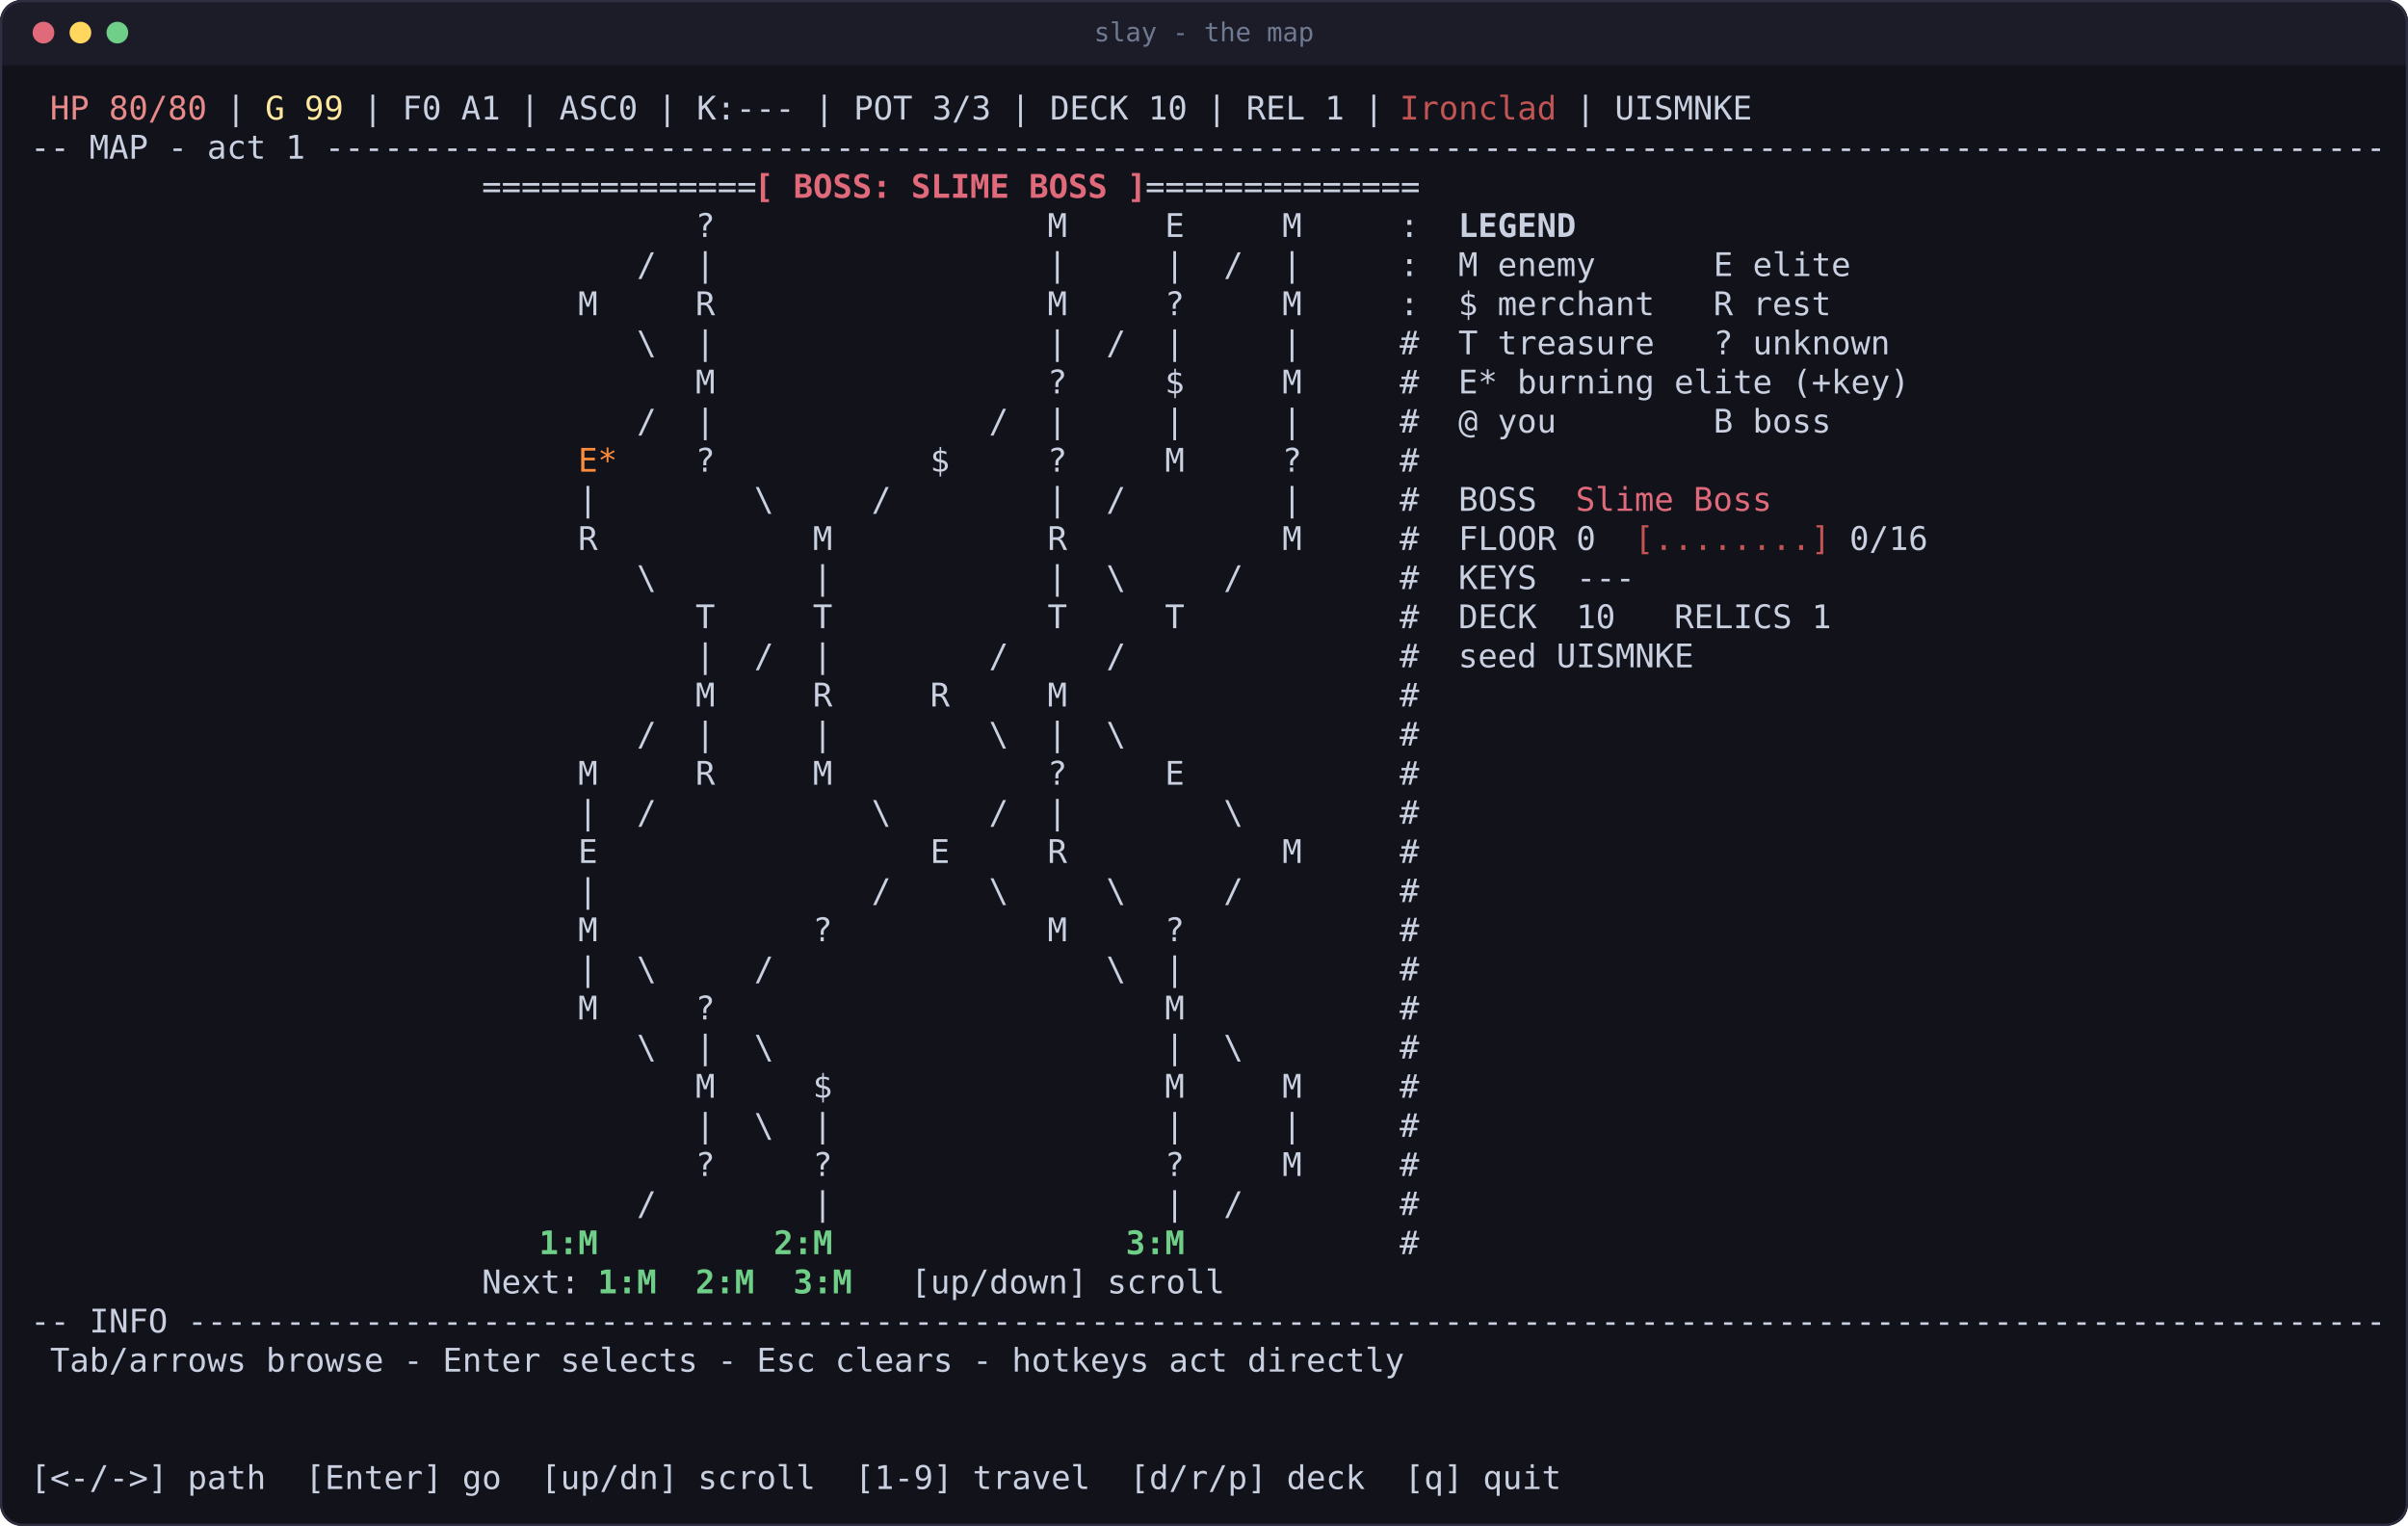
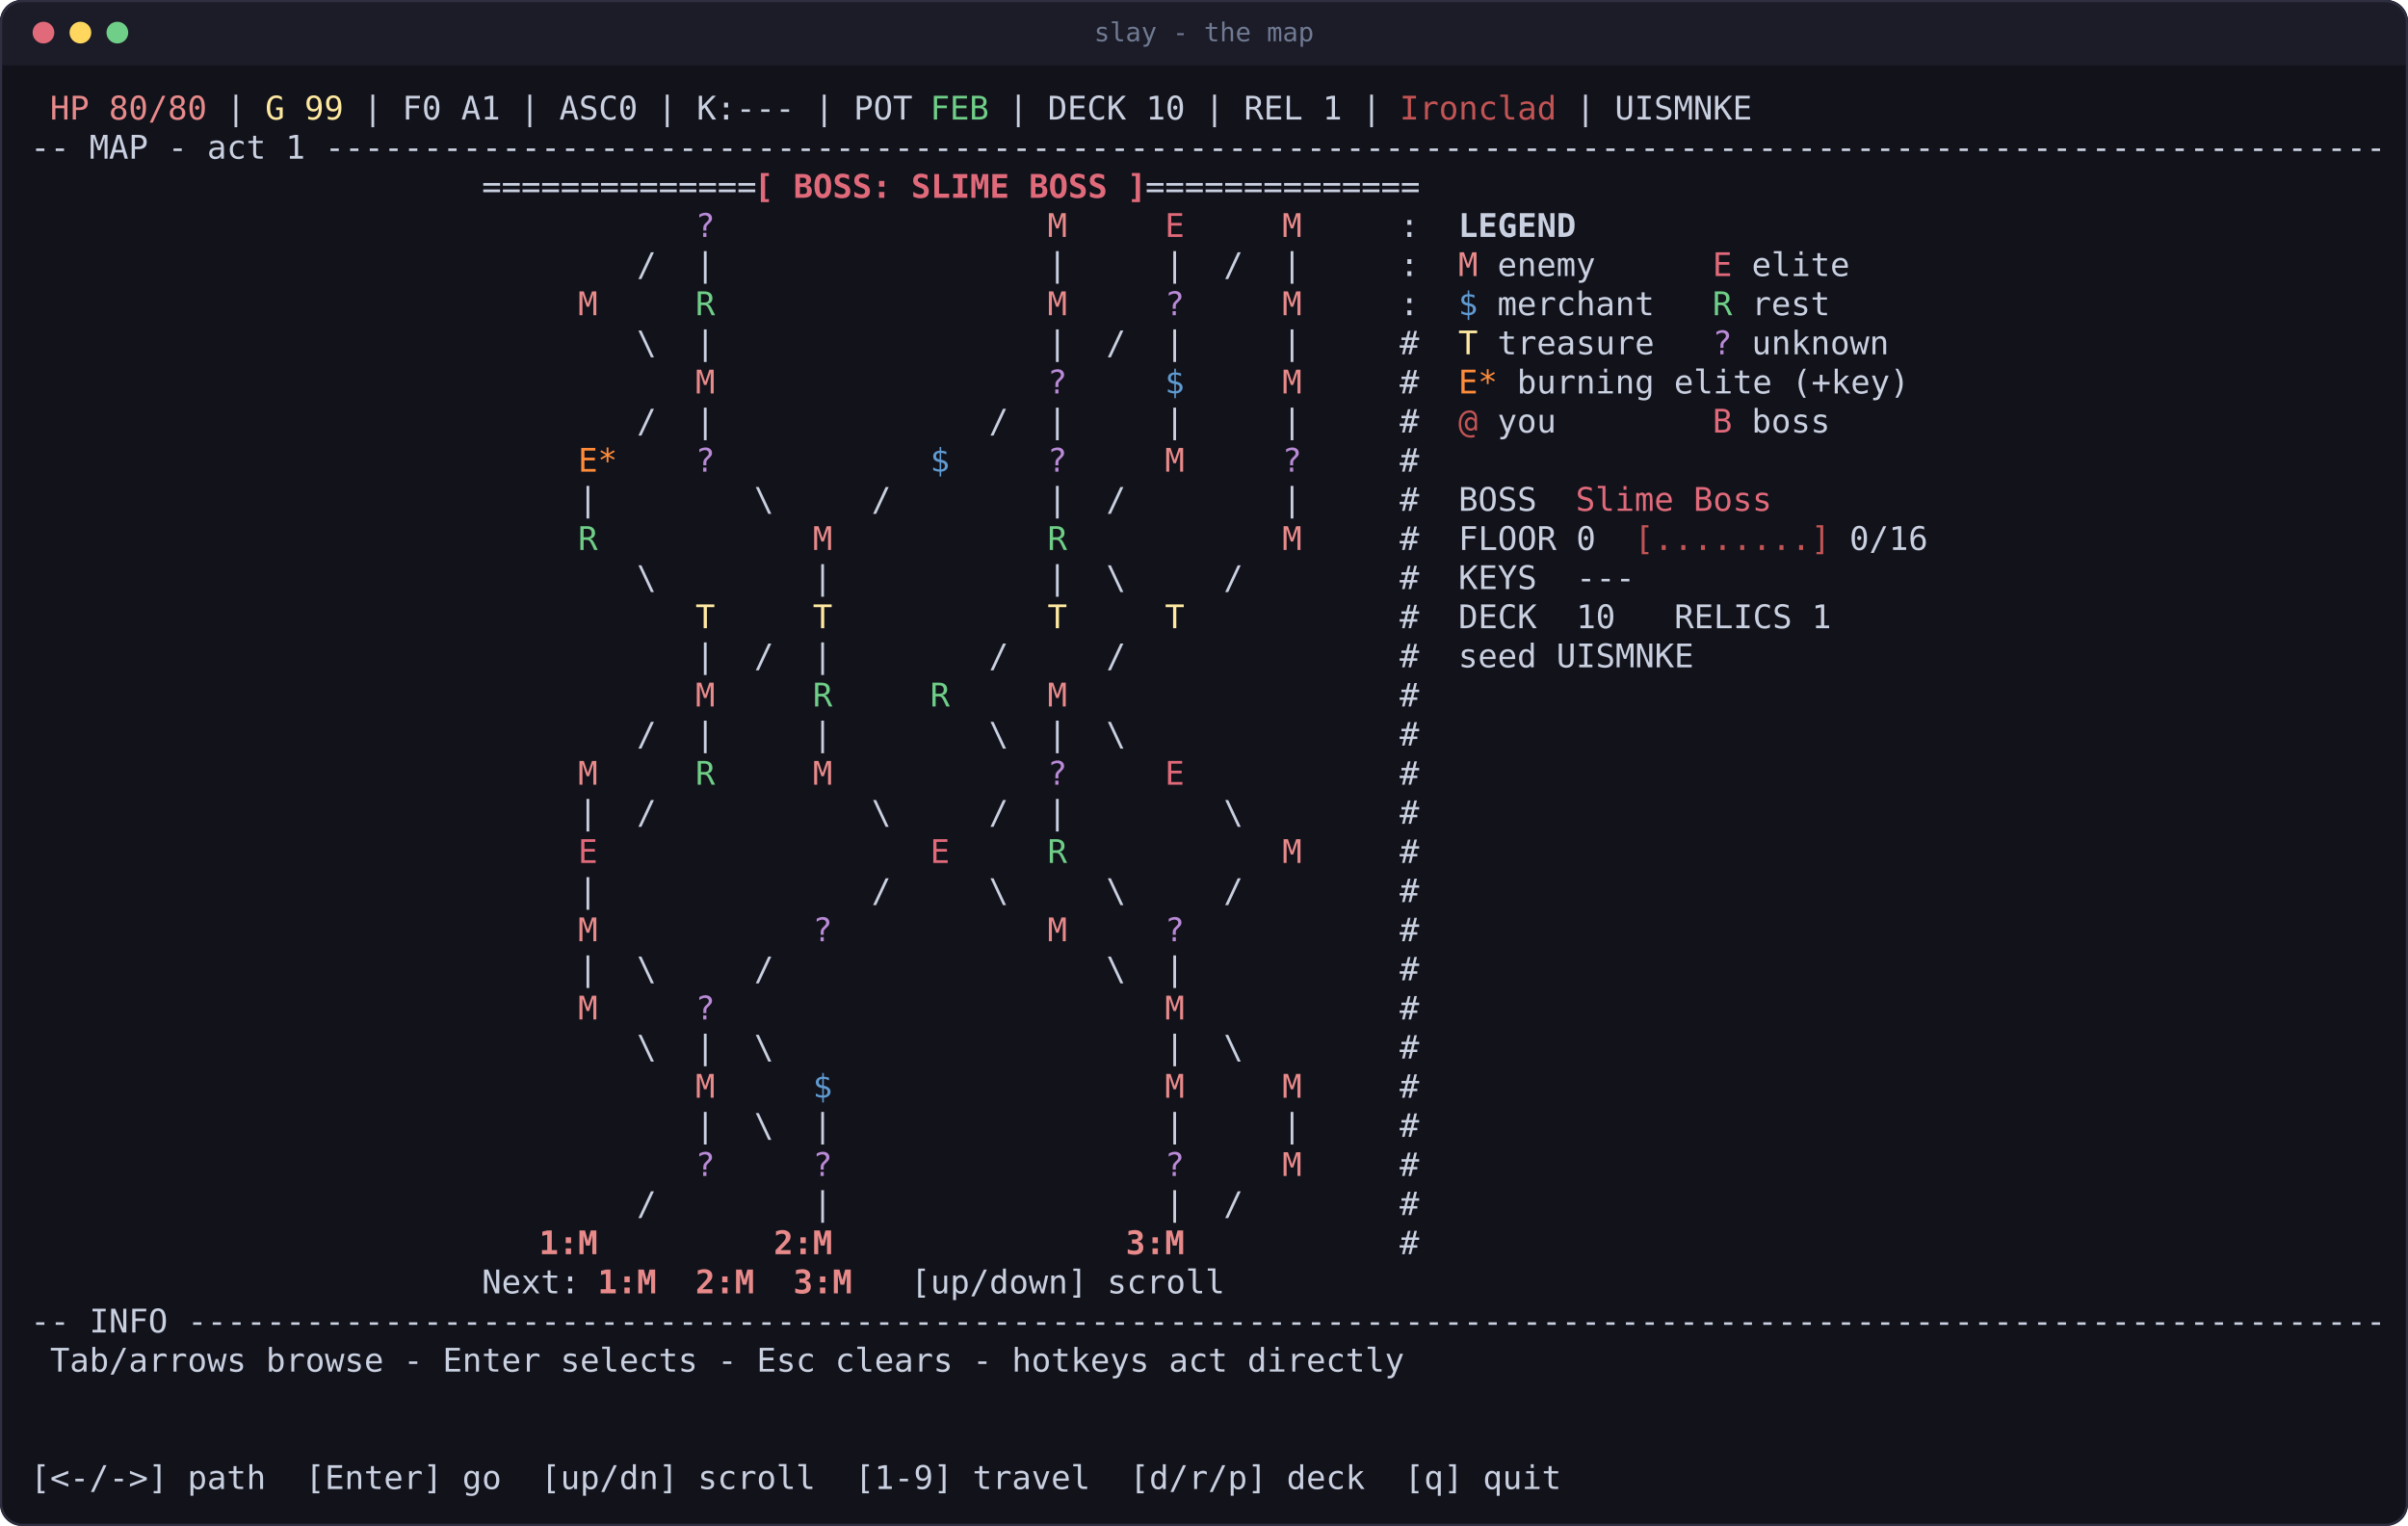
<svg xmlns="http://www.w3.org/2000/svg" width="1108" height="702" viewBox="0 0 1108 702" font-family="ui-monospace,SFMono-Regular,Menlo,Consolas,'DejaVu Sans Mono',monospace" font-size="15">
  <rect width="1108" height="702" rx="10" fill="#12121b" />
  <path d="M0 10a10 10 0 0 1 10-10h1088a10 10 0 0 1 10 10v20H0z" fill="#1c1c28" />
  <circle cx="20" cy="15" r="5" fill="#e06a7a" />
  <circle cx="37" cy="15" r="5" fill="#ffd75e" />
  <circle cx="54" cy="15" r="5" fill="#6fce87" />
  <text x="554" y="19" fill="#6f7a92" font-size="12" text-anchor="middle">slay - the map</text>
  <rect x="0.5" y="0.5" width="1107" height="701" rx="10" fill="none" stroke="#2f2f42" />
  <text y="55" xml:space="preserve">
    <tspan x="23" textLength="72" lengthAdjust="spacingAndGlyphs" fill="#e88a8a">HP 80/80</tspan>
    <tspan x="95" textLength="27" lengthAdjust="spacingAndGlyphs" fill="#c9d0e0"> | </tspan>
    <tspan x="122" textLength="36" lengthAdjust="spacingAndGlyphs" fill="#ffe9a0">G 99</tspan>
-     <tspan x="158" textLength="486" lengthAdjust="spacingAndGlyphs" fill="#c9d0e0"> | F0 A1 | ASC0 | K:--- | POT 3/3 | DECK 10 | REL 1 | </tspan>
+     <tspan x="158" textLength="270" lengthAdjust="spacingAndGlyphs" fill="#c9d0e0"> | F0 A1 | ASC0 | K:--- | POT </tspan>
+     <tspan x="428" textLength="9" lengthAdjust="spacingAndGlyphs" fill="#6fce87">F</tspan>
+     <tspan x="437" textLength="9" lengthAdjust="spacingAndGlyphs" fill="#6fce87">E</tspan>
+     <tspan x="446" textLength="9" lengthAdjust="spacingAndGlyphs" fill="#6fce87">B</tspan>
+     <tspan x="455" textLength="189" lengthAdjust="spacingAndGlyphs" fill="#c9d0e0"> | DECK 10 | REL 1 | </tspan>
    <tspan x="644" textLength="72" lengthAdjust="spacingAndGlyphs" fill="#c25454">Ironclad</tspan>
    <tspan x="716" textLength="27" lengthAdjust="spacingAndGlyphs" fill="#c9d0e0"> | </tspan>
    <tspan x="743" textLength="63" lengthAdjust="spacingAndGlyphs" fill="#c9d0e0" opacity="0.55">UISMNKE</tspan>
  </text>
  <text y="73" xml:space="preserve">
    <tspan x="14" textLength="1080" lengthAdjust="spacingAndGlyphs" fill="#c9d0e0" opacity="0.55">-- MAP - act 1 ---------------------------------------------------------------------------------------------------------</tspan>
  </text>
  <text y="91" xml:space="preserve">
    <tspan x="14" textLength="333" lengthAdjust="spacingAndGlyphs" fill="#c9d0e0">                       ==============</tspan>
    <tspan x="347" textLength="180" lengthAdjust="spacingAndGlyphs" fill="#e06a7a" font-weight="bold">[ BOSS: SLIME BOSS ]</tspan>
    <tspan x="527" textLength="567" lengthAdjust="spacingAndGlyphs" fill="#c9d0e0">==============                                                 </tspan>
  </text>
  <text y="109" xml:space="preserve">
-     <tspan x="320" textLength="9" lengthAdjust="spacingAndGlyphs" fill="#c9d0e0" opacity="0.55">?</tspan>
-     <tspan x="482" textLength="9" lengthAdjust="spacingAndGlyphs" fill="#c9d0e0" opacity="0.55">M</tspan>
-     <tspan x="536" textLength="9" lengthAdjust="spacingAndGlyphs" fill="#c9d0e0" opacity="0.55">E</tspan>
-     <tspan x="590" textLength="9" lengthAdjust="spacingAndGlyphs" fill="#c9d0e0" opacity="0.55">M</tspan>
+     <tspan x="320" textLength="9" lengthAdjust="spacingAndGlyphs" fill="#b98ad6" opacity="0.55">?</tspan>
+     <tspan x="482" textLength="9" lengthAdjust="spacingAndGlyphs" fill="#e88a8a" opacity="0.55">M</tspan>
+     <tspan x="536" textLength="9" lengthAdjust="spacingAndGlyphs" fill="#e06a7a" opacity="0.55">E</tspan>
+     <tspan x="590" textLength="9" lengthAdjust="spacingAndGlyphs" fill="#e88a8a" opacity="0.55">M</tspan>
    <tspan x="644" textLength="9" lengthAdjust="spacingAndGlyphs" fill="#c9d0e0" opacity="0.55">:</tspan>
    <tspan x="671" textLength="54" lengthAdjust="spacingAndGlyphs" fill="#c9d0e0" font-weight="bold">LEGEND</tspan>
  </text>
  <text y="127" xml:space="preserve">
    <tspan x="293" textLength="9" lengthAdjust="spacingAndGlyphs" fill="#c9d0e0" opacity="0.55">/</tspan>
    <tspan x="320" textLength="9" lengthAdjust="spacingAndGlyphs" fill="#c9d0e0" opacity="0.55">|</tspan>
    <tspan x="482" textLength="9" lengthAdjust="spacingAndGlyphs" fill="#c9d0e0" opacity="0.55">|</tspan>
    <tspan x="536" textLength="9" lengthAdjust="spacingAndGlyphs" fill="#c9d0e0" opacity="0.55">|</tspan>
    <tspan x="563" textLength="9" lengthAdjust="spacingAndGlyphs" fill="#c9d0e0" opacity="0.55">/</tspan>
    <tspan x="590" textLength="9" lengthAdjust="spacingAndGlyphs" fill="#c9d0e0" opacity="0.55">|</tspan>
    <tspan x="644" textLength="9" lengthAdjust="spacingAndGlyphs" fill="#c9d0e0" opacity="0.55">:</tspan>
-     <tspan x="671" textLength="180" lengthAdjust="spacingAndGlyphs" fill="#c9d0e0" opacity="0.55">M enemy      E elite</tspan>
+     <tspan x="671" textLength="9" lengthAdjust="spacingAndGlyphs" fill="#e88a8a">M</tspan>
+     <tspan x="689" textLength="45" lengthAdjust="spacingAndGlyphs" fill="#c9d0e0" opacity="0.55">enemy</tspan>
+     <tspan x="788" textLength="9" lengthAdjust="spacingAndGlyphs" fill="#e06a7a">E</tspan>
+     <tspan x="806" textLength="45" lengthAdjust="spacingAndGlyphs" fill="#c9d0e0" opacity="0.55">elite</tspan>
  </text>
  <text y="145" xml:space="preserve">
-     <tspan x="266" textLength="9" lengthAdjust="spacingAndGlyphs" fill="#c9d0e0" opacity="0.55">M</tspan>
-     <tspan x="320" textLength="9" lengthAdjust="spacingAndGlyphs" fill="#c9d0e0" opacity="0.55">R</tspan>
-     <tspan x="482" textLength="9" lengthAdjust="spacingAndGlyphs" fill="#c9d0e0" opacity="0.55">M</tspan>
-     <tspan x="536" textLength="9" lengthAdjust="spacingAndGlyphs" fill="#c9d0e0" opacity="0.55">?</tspan>
-     <tspan x="590" textLength="9" lengthAdjust="spacingAndGlyphs" fill="#c9d0e0" opacity="0.55">M</tspan>
+     <tspan x="266" textLength="9" lengthAdjust="spacingAndGlyphs" fill="#e88a8a" opacity="0.55">M</tspan>
+     <tspan x="320" textLength="9" lengthAdjust="spacingAndGlyphs" fill="#6fce87" opacity="0.55">R</tspan>
+     <tspan x="482" textLength="9" lengthAdjust="spacingAndGlyphs" fill="#e88a8a" opacity="0.55">M</tspan>
+     <tspan x="536" textLength="9" lengthAdjust="spacingAndGlyphs" fill="#b98ad6" opacity="0.55">?</tspan>
+     <tspan x="590" textLength="9" lengthAdjust="spacingAndGlyphs" fill="#e88a8a" opacity="0.55">M</tspan>
    <tspan x="644" textLength="9" lengthAdjust="spacingAndGlyphs" fill="#c9d0e0" opacity="0.55">:</tspan>
-     <tspan x="671" textLength="171" lengthAdjust="spacingAndGlyphs" fill="#c9d0e0" opacity="0.55">$ merchant   R rest</tspan>
+     <tspan x="671" textLength="9" lengthAdjust="spacingAndGlyphs" fill="#5f9ad0">$</tspan>
+     <tspan x="689" textLength="72" lengthAdjust="spacingAndGlyphs" fill="#c9d0e0" opacity="0.55">merchant</tspan>
+     <tspan x="788" textLength="9" lengthAdjust="spacingAndGlyphs" fill="#6fce87">R</tspan>
+     <tspan x="806" textLength="36" lengthAdjust="spacingAndGlyphs" fill="#c9d0e0" opacity="0.55">rest</tspan>
  </text>
  <text y="163" xml:space="preserve">
    <tspan x="293" textLength="9" lengthAdjust="spacingAndGlyphs" fill="#c9d0e0" opacity="0.55">\</tspan>
    <tspan x="320" textLength="9" lengthAdjust="spacingAndGlyphs" fill="#c9d0e0" opacity="0.55">|</tspan>
    <tspan x="482" textLength="9" lengthAdjust="spacingAndGlyphs" fill="#c9d0e0" opacity="0.55">|</tspan>
    <tspan x="509" textLength="9" lengthAdjust="spacingAndGlyphs" fill="#c9d0e0" opacity="0.55">/</tspan>
    <tspan x="536" textLength="9" lengthAdjust="spacingAndGlyphs" fill="#c9d0e0" opacity="0.55">|</tspan>
    <tspan x="590" textLength="9" lengthAdjust="spacingAndGlyphs" fill="#c9d0e0" opacity="0.55">|</tspan>
    <tspan x="644" textLength="9" lengthAdjust="spacingAndGlyphs" fill="#c9d0e0" opacity="0.55">#</tspan>
-     <tspan x="671" textLength="198" lengthAdjust="spacingAndGlyphs" fill="#c9d0e0" opacity="0.55">T treasure   ? unknown</tspan>
+     <tspan x="671" textLength="9" lengthAdjust="spacingAndGlyphs" fill="#ffe9a0">T</tspan>
+     <tspan x="689" textLength="72" lengthAdjust="spacingAndGlyphs" fill="#c9d0e0" opacity="0.55">treasure</tspan>
+     <tspan x="788" textLength="9" lengthAdjust="spacingAndGlyphs" fill="#b98ad6">?</tspan>
+     <tspan x="806" textLength="63" lengthAdjust="spacingAndGlyphs" fill="#c9d0e0" opacity="0.55">unknown</tspan>
  </text>
  <text y="181" xml:space="preserve">
-     <tspan x="320" textLength="9" lengthAdjust="spacingAndGlyphs" fill="#c9d0e0" opacity="0.55">M</tspan>
-     <tspan x="482" textLength="9" lengthAdjust="spacingAndGlyphs" fill="#c9d0e0" opacity="0.55">?</tspan>
-     <tspan x="536" textLength="9" lengthAdjust="spacingAndGlyphs" fill="#c9d0e0" opacity="0.55">$</tspan>
-     <tspan x="590" textLength="9" lengthAdjust="spacingAndGlyphs" fill="#c9d0e0" opacity="0.55">M</tspan>
-     <tspan x="644" textLength="9" lengthAdjust="spacingAndGlyphs" fill="#c9d0e0" opacity="0.55">#</tspan>
-     <tspan x="671" textLength="207" lengthAdjust="spacingAndGlyphs" fill="#c9d0e0" opacity="0.55">E* burning elite (+key)</tspan>
+     <tspan x="320" textLength="9" lengthAdjust="spacingAndGlyphs" fill="#e88a8a" opacity="0.55">M</tspan>
+     <tspan x="482" textLength="9" lengthAdjust="spacingAndGlyphs" fill="#b98ad6" opacity="0.55">?</tspan>
+     <tspan x="536" textLength="9" lengthAdjust="spacingAndGlyphs" fill="#5f9ad0" opacity="0.55">$</tspan>
+     <tspan x="590" textLength="9" lengthAdjust="spacingAndGlyphs" fill="#e88a8a" opacity="0.55">M</tspan>
+     <tspan x="644" textLength="9" lengthAdjust="spacingAndGlyphs" fill="#c9d0e0" opacity="0.55">#</tspan>
+     <tspan x="671" textLength="18" lengthAdjust="spacingAndGlyphs" fill="#ff8c3a">E*</tspan>
+     <tspan x="698" textLength="180" lengthAdjust="spacingAndGlyphs" fill="#c9d0e0" opacity="0.55">burning elite (+key)</tspan>
  </text>
  <text y="199" xml:space="preserve">
    <tspan x="293" textLength="9" lengthAdjust="spacingAndGlyphs" fill="#c9d0e0" opacity="0.55">/</tspan>
    <tspan x="320" textLength="9" lengthAdjust="spacingAndGlyphs" fill="#c9d0e0" opacity="0.55">|</tspan>
    <tspan x="455" textLength="9" lengthAdjust="spacingAndGlyphs" fill="#c9d0e0" opacity="0.55">/</tspan>
    <tspan x="482" textLength="9" lengthAdjust="spacingAndGlyphs" fill="#c9d0e0" opacity="0.55">|</tspan>
    <tspan x="536" textLength="9" lengthAdjust="spacingAndGlyphs" fill="#c9d0e0" opacity="0.55">|</tspan>
    <tspan x="590" textLength="9" lengthAdjust="spacingAndGlyphs" fill="#c9d0e0" opacity="0.55">|</tspan>
    <tspan x="644" textLength="9" lengthAdjust="spacingAndGlyphs" fill="#c9d0e0" opacity="0.55">#</tspan>
-     <tspan x="671" textLength="171" lengthAdjust="spacingAndGlyphs" fill="#c9d0e0" opacity="0.55">@ you        B boss</tspan>
+     <tspan x="671" textLength="9" lengthAdjust="spacingAndGlyphs" fill="#c25454">@</tspan>
+     <tspan x="689" textLength="27" lengthAdjust="spacingAndGlyphs" fill="#c9d0e0" opacity="0.55">you</tspan>
+     <tspan x="788" textLength="9" lengthAdjust="spacingAndGlyphs" fill="#e06a7a">B</tspan>
+     <tspan x="806" textLength="36" lengthAdjust="spacingAndGlyphs" fill="#c9d0e0" opacity="0.55">boss</tspan>
  </text>
  <text y="217" xml:space="preserve">
    <tspan x="266" textLength="18" lengthAdjust="spacingAndGlyphs" fill="#ff8c3a">E*</tspan>
-     <tspan x="320" textLength="9" lengthAdjust="spacingAndGlyphs" fill="#c9d0e0" opacity="0.55">?</tspan>
-     <tspan x="428" textLength="9" lengthAdjust="spacingAndGlyphs" fill="#c9d0e0" opacity="0.55">$</tspan>
-     <tspan x="482" textLength="9" lengthAdjust="spacingAndGlyphs" fill="#c9d0e0" opacity="0.55">?</tspan>
-     <tspan x="536" textLength="9" lengthAdjust="spacingAndGlyphs" fill="#c9d0e0" opacity="0.55">M</tspan>
-     <tspan x="590" textLength="9" lengthAdjust="spacingAndGlyphs" fill="#c9d0e0" opacity="0.55">?</tspan>
+     <tspan x="320" textLength="9" lengthAdjust="spacingAndGlyphs" fill="#b98ad6" opacity="0.55">?</tspan>
+     <tspan x="428" textLength="9" lengthAdjust="spacingAndGlyphs" fill="#5f9ad0" opacity="0.55">$</tspan>
+     <tspan x="482" textLength="9" lengthAdjust="spacingAndGlyphs" fill="#b98ad6" opacity="0.55">?</tspan>
+     <tspan x="536" textLength="9" lengthAdjust="spacingAndGlyphs" fill="#e88a8a" opacity="0.55">M</tspan>
+     <tspan x="590" textLength="9" lengthAdjust="spacingAndGlyphs" fill="#b98ad6" opacity="0.55">?</tspan>
    <tspan x="644" textLength="9" lengthAdjust="spacingAndGlyphs" fill="#c9d0e0" opacity="0.55">#</tspan>
  </text>
  <text y="235" xml:space="preserve">
    <tspan x="266" textLength="9" lengthAdjust="spacingAndGlyphs" fill="#c9d0e0" opacity="0.55">|</tspan>
    <tspan x="347" textLength="9" lengthAdjust="spacingAndGlyphs" fill="#c9d0e0" opacity="0.55">\</tspan>
    <tspan x="401" textLength="9" lengthAdjust="spacingAndGlyphs" fill="#c9d0e0" opacity="0.55">/</tspan>
    <tspan x="482" textLength="9" lengthAdjust="spacingAndGlyphs" fill="#c9d0e0" opacity="0.55">|</tspan>
    <tspan x="509" textLength="9" lengthAdjust="spacingAndGlyphs" fill="#c9d0e0" opacity="0.55">/</tspan>
    <tspan x="590" textLength="9" lengthAdjust="spacingAndGlyphs" fill="#c9d0e0" opacity="0.55">|</tspan>
    <tspan x="644" textLength="9" lengthAdjust="spacingAndGlyphs" fill="#c9d0e0" opacity="0.55">#</tspan>
    <tspan x="653" textLength="72" lengthAdjust="spacingAndGlyphs" fill="#c9d0e0">  BOSS  </tspan>
    <tspan x="725" textLength="90" lengthAdjust="spacingAndGlyphs" fill="#e06a7a">Slime Boss</tspan>
  </text>
  <text y="253" xml:space="preserve">
-     <tspan x="266" textLength="9" lengthAdjust="spacingAndGlyphs" fill="#c9d0e0" opacity="0.55">R</tspan>
-     <tspan x="374" textLength="9" lengthAdjust="spacingAndGlyphs" fill="#c9d0e0" opacity="0.55">M</tspan>
-     <tspan x="482" textLength="9" lengthAdjust="spacingAndGlyphs" fill="#c9d0e0" opacity="0.55">R</tspan>
-     <tspan x="590" textLength="9" lengthAdjust="spacingAndGlyphs" fill="#c9d0e0" opacity="0.55">M</tspan>
+     <tspan x="266" textLength="9" lengthAdjust="spacingAndGlyphs" fill="#6fce87" opacity="0.55">R</tspan>
+     <tspan x="374" textLength="9" lengthAdjust="spacingAndGlyphs" fill="#e88a8a" opacity="0.55">M</tspan>
+     <tspan x="482" textLength="9" lengthAdjust="spacingAndGlyphs" fill="#6fce87" opacity="0.55">R</tspan>
+     <tspan x="590" textLength="9" lengthAdjust="spacingAndGlyphs" fill="#e88a8a" opacity="0.55">M</tspan>
    <tspan x="644" textLength="9" lengthAdjust="spacingAndGlyphs" fill="#c9d0e0" opacity="0.55">#</tspan>
    <tspan x="653" textLength="99" lengthAdjust="spacingAndGlyphs" fill="#c9d0e0">  FLOOR 0  </tspan>
    <tspan x="752" textLength="90" lengthAdjust="spacingAndGlyphs" fill="#c25454">[........]</tspan>
    <tspan x="851" textLength="36" lengthAdjust="spacingAndGlyphs" fill="#c9d0e0" opacity="0.55">0/16</tspan>
  </text>
  <text y="271" xml:space="preserve">
    <tspan x="293" textLength="9" lengthAdjust="spacingAndGlyphs" fill="#c9d0e0" opacity="0.55">\</tspan>
    <tspan x="374" textLength="9" lengthAdjust="spacingAndGlyphs" fill="#c9d0e0" opacity="0.55">|</tspan>
    <tspan x="482" textLength="9" lengthAdjust="spacingAndGlyphs" fill="#c9d0e0" opacity="0.55">|</tspan>
    <tspan x="509" textLength="9" lengthAdjust="spacingAndGlyphs" fill="#c9d0e0" opacity="0.55">\</tspan>
    <tspan x="563" textLength="9" lengthAdjust="spacingAndGlyphs" fill="#c9d0e0" opacity="0.55">/</tspan>
    <tspan x="644" textLength="9" lengthAdjust="spacingAndGlyphs" fill="#c9d0e0" opacity="0.55">#</tspan>
    <tspan x="653" textLength="441" lengthAdjust="spacingAndGlyphs" fill="#c9d0e0">  KEYS  ---                                      </tspan>
  </text>
  <text y="289" xml:space="preserve">
-     <tspan x="320" textLength="9" lengthAdjust="spacingAndGlyphs" fill="#c9d0e0" opacity="0.55">T</tspan>
-     <tspan x="374" textLength="9" lengthAdjust="spacingAndGlyphs" fill="#c9d0e0" opacity="0.55">T</tspan>
-     <tspan x="482" textLength="9" lengthAdjust="spacingAndGlyphs" fill="#c9d0e0" opacity="0.55">T</tspan>
-     <tspan x="536" textLength="9" lengthAdjust="spacingAndGlyphs" fill="#c9d0e0" opacity="0.55">T</tspan>
+     <tspan x="320" textLength="9" lengthAdjust="spacingAndGlyphs" fill="#ffe9a0" opacity="0.55">T</tspan>
+     <tspan x="374" textLength="9" lengthAdjust="spacingAndGlyphs" fill="#ffe9a0" opacity="0.55">T</tspan>
+     <tspan x="482" textLength="9" lengthAdjust="spacingAndGlyphs" fill="#ffe9a0" opacity="0.55">T</tspan>
+     <tspan x="536" textLength="9" lengthAdjust="spacingAndGlyphs" fill="#ffe9a0" opacity="0.55">T</tspan>
    <tspan x="644" textLength="9" lengthAdjust="spacingAndGlyphs" fill="#c9d0e0" opacity="0.55">#</tspan>
    <tspan x="653" textLength="441" lengthAdjust="spacingAndGlyphs" fill="#c9d0e0">  DECK  10   RELICS 1                            </tspan>
  </text>
  <text y="307" xml:space="preserve">
    <tspan x="320" textLength="9" lengthAdjust="spacingAndGlyphs" fill="#c9d0e0" opacity="0.55">|</tspan>
    <tspan x="347" textLength="9" lengthAdjust="spacingAndGlyphs" fill="#c9d0e0" opacity="0.55">/</tspan>
    <tspan x="374" textLength="9" lengthAdjust="spacingAndGlyphs" fill="#c9d0e0" opacity="0.55">|</tspan>
    <tspan x="455" textLength="9" lengthAdjust="spacingAndGlyphs" fill="#c9d0e0" opacity="0.55">/</tspan>
    <tspan x="509" textLength="9" lengthAdjust="spacingAndGlyphs" fill="#c9d0e0" opacity="0.55">/</tspan>
    <tspan x="644" textLength="9" lengthAdjust="spacingAndGlyphs" fill="#c9d0e0" opacity="0.55">#</tspan>
    <tspan x="671" textLength="108" lengthAdjust="spacingAndGlyphs" fill="#c9d0e0" opacity="0.55">seed UISMNKE</tspan>
  </text>
  <text y="325" xml:space="preserve">
-     <tspan x="320" textLength="9" lengthAdjust="spacingAndGlyphs" fill="#c9d0e0" opacity="0.55">M</tspan>
-     <tspan x="374" textLength="9" lengthAdjust="spacingAndGlyphs" fill="#c9d0e0" opacity="0.55">R</tspan>
-     <tspan x="428" textLength="9" lengthAdjust="spacingAndGlyphs" fill="#c9d0e0" opacity="0.55">R</tspan>
-     <tspan x="482" textLength="9" lengthAdjust="spacingAndGlyphs" fill="#c9d0e0" opacity="0.55">M</tspan>
+     <tspan x="320" textLength="9" lengthAdjust="spacingAndGlyphs" fill="#e88a8a" opacity="0.55">M</tspan>
+     <tspan x="374" textLength="9" lengthAdjust="spacingAndGlyphs" fill="#6fce87" opacity="0.55">R</tspan>
+     <tspan x="428" textLength="9" lengthAdjust="spacingAndGlyphs" fill="#6fce87" opacity="0.55">R</tspan>
+     <tspan x="482" textLength="9" lengthAdjust="spacingAndGlyphs" fill="#e88a8a" opacity="0.55">M</tspan>
    <tspan x="644" textLength="9" lengthAdjust="spacingAndGlyphs" fill="#c9d0e0" opacity="0.55">#</tspan>
  </text>
  <text y="343" xml:space="preserve">
    <tspan x="293" textLength="9" lengthAdjust="spacingAndGlyphs" fill="#c9d0e0" opacity="0.55">/</tspan>
    <tspan x="320" textLength="9" lengthAdjust="spacingAndGlyphs" fill="#c9d0e0" opacity="0.55">|</tspan>
    <tspan x="374" textLength="9" lengthAdjust="spacingAndGlyphs" fill="#c9d0e0" opacity="0.55">|</tspan>
    <tspan x="455" textLength="9" lengthAdjust="spacingAndGlyphs" fill="#c9d0e0" opacity="0.55">\</tspan>
    <tspan x="482" textLength="9" lengthAdjust="spacingAndGlyphs" fill="#c9d0e0" opacity="0.55">|</tspan>
    <tspan x="509" textLength="9" lengthAdjust="spacingAndGlyphs" fill="#c9d0e0" opacity="0.55">\</tspan>
    <tspan x="644" textLength="9" lengthAdjust="spacingAndGlyphs" fill="#c9d0e0" opacity="0.55">#</tspan>
  </text>
  <text y="361" xml:space="preserve">
-     <tspan x="266" textLength="9" lengthAdjust="spacingAndGlyphs" fill="#c9d0e0" opacity="0.55">M</tspan>
-     <tspan x="320" textLength="9" lengthAdjust="spacingAndGlyphs" fill="#c9d0e0" opacity="0.55">R</tspan>
-     <tspan x="374" textLength="9" lengthAdjust="spacingAndGlyphs" fill="#c9d0e0" opacity="0.55">M</tspan>
-     <tspan x="482" textLength="9" lengthAdjust="spacingAndGlyphs" fill="#c9d0e0" opacity="0.55">?</tspan>
-     <tspan x="536" textLength="9" lengthAdjust="spacingAndGlyphs" fill="#c9d0e0" opacity="0.55">E</tspan>
+     <tspan x="266" textLength="9" lengthAdjust="spacingAndGlyphs" fill="#e88a8a" opacity="0.55">M</tspan>
+     <tspan x="320" textLength="9" lengthAdjust="spacingAndGlyphs" fill="#6fce87" opacity="0.55">R</tspan>
+     <tspan x="374" textLength="9" lengthAdjust="spacingAndGlyphs" fill="#e88a8a" opacity="0.55">M</tspan>
+     <tspan x="482" textLength="9" lengthAdjust="spacingAndGlyphs" fill="#b98ad6" opacity="0.55">?</tspan>
+     <tspan x="536" textLength="9" lengthAdjust="spacingAndGlyphs" fill="#e06a7a" opacity="0.55">E</tspan>
    <tspan x="644" textLength="9" lengthAdjust="spacingAndGlyphs" fill="#c9d0e0" opacity="0.55">#</tspan>
  </text>
  <text y="379" xml:space="preserve">
    <tspan x="266" textLength="9" lengthAdjust="spacingAndGlyphs" fill="#c9d0e0" opacity="0.55">|</tspan>
    <tspan x="293" textLength="9" lengthAdjust="spacingAndGlyphs" fill="#c9d0e0" opacity="0.55">/</tspan>
    <tspan x="401" textLength="9" lengthAdjust="spacingAndGlyphs" fill="#c9d0e0" opacity="0.55">\</tspan>
    <tspan x="455" textLength="9" lengthAdjust="spacingAndGlyphs" fill="#c9d0e0" opacity="0.55">/</tspan>
    <tspan x="482" textLength="9" lengthAdjust="spacingAndGlyphs" fill="#c9d0e0" opacity="0.55">|</tspan>
    <tspan x="563" textLength="9" lengthAdjust="spacingAndGlyphs" fill="#c9d0e0" opacity="0.55">\</tspan>
    <tspan x="644" textLength="9" lengthAdjust="spacingAndGlyphs" fill="#c9d0e0" opacity="0.55">#</tspan>
  </text>
  <text y="397" xml:space="preserve">
-     <tspan x="266" textLength="9" lengthAdjust="spacingAndGlyphs" fill="#c9d0e0" opacity="0.55">E</tspan>
-     <tspan x="428" textLength="9" lengthAdjust="spacingAndGlyphs" fill="#c9d0e0" opacity="0.55">E</tspan>
-     <tspan x="482" textLength="9" lengthAdjust="spacingAndGlyphs" fill="#c9d0e0" opacity="0.55">R</tspan>
-     <tspan x="590" textLength="9" lengthAdjust="spacingAndGlyphs" fill="#c9d0e0" opacity="0.55">M</tspan>
+     <tspan x="266" textLength="9" lengthAdjust="spacingAndGlyphs" fill="#e06a7a" opacity="0.55">E</tspan>
+     <tspan x="428" textLength="9" lengthAdjust="spacingAndGlyphs" fill="#e06a7a" opacity="0.55">E</tspan>
+     <tspan x="482" textLength="9" lengthAdjust="spacingAndGlyphs" fill="#6fce87" opacity="0.55">R</tspan>
+     <tspan x="590" textLength="9" lengthAdjust="spacingAndGlyphs" fill="#e88a8a" opacity="0.55">M</tspan>
    <tspan x="644" textLength="9" lengthAdjust="spacingAndGlyphs" fill="#c9d0e0" opacity="0.55">#</tspan>
  </text>
  <text y="415" xml:space="preserve">
    <tspan x="266" textLength="9" lengthAdjust="spacingAndGlyphs" fill="#c9d0e0" opacity="0.55">|</tspan>
    <tspan x="401" textLength="9" lengthAdjust="spacingAndGlyphs" fill="#c9d0e0" opacity="0.55">/</tspan>
    <tspan x="455" textLength="9" lengthAdjust="spacingAndGlyphs" fill="#c9d0e0" opacity="0.55">\</tspan>
    <tspan x="509" textLength="9" lengthAdjust="spacingAndGlyphs" fill="#c9d0e0" opacity="0.55">\</tspan>
    <tspan x="563" textLength="9" lengthAdjust="spacingAndGlyphs" fill="#c9d0e0" opacity="0.55">/</tspan>
    <tspan x="644" textLength="9" lengthAdjust="spacingAndGlyphs" fill="#c9d0e0" opacity="0.55">#</tspan>
  </text>
  <text y="433" xml:space="preserve">
-     <tspan x="266" textLength="9" lengthAdjust="spacingAndGlyphs" fill="#c9d0e0" opacity="0.55">M</tspan>
-     <tspan x="374" textLength="9" lengthAdjust="spacingAndGlyphs" fill="#c9d0e0" opacity="0.55">?</tspan>
-     <tspan x="482" textLength="9" lengthAdjust="spacingAndGlyphs" fill="#c9d0e0" opacity="0.55">M</tspan>
-     <tspan x="536" textLength="9" lengthAdjust="spacingAndGlyphs" fill="#c9d0e0" opacity="0.55">?</tspan>
+     <tspan x="266" textLength="9" lengthAdjust="spacingAndGlyphs" fill="#e88a8a" opacity="0.55">M</tspan>
+     <tspan x="374" textLength="9" lengthAdjust="spacingAndGlyphs" fill="#b98ad6" opacity="0.55">?</tspan>
+     <tspan x="482" textLength="9" lengthAdjust="spacingAndGlyphs" fill="#e88a8a" opacity="0.55">M</tspan>
+     <tspan x="536" textLength="9" lengthAdjust="spacingAndGlyphs" fill="#b98ad6" opacity="0.55">?</tspan>
    <tspan x="644" textLength="9" lengthAdjust="spacingAndGlyphs" fill="#c9d0e0" opacity="0.55">#</tspan>
  </text>
  <text y="451" xml:space="preserve">
    <tspan x="266" textLength="9" lengthAdjust="spacingAndGlyphs" fill="#c9d0e0" opacity="0.55">|</tspan>
    <tspan x="293" textLength="9" lengthAdjust="spacingAndGlyphs" fill="#c9d0e0" opacity="0.55">\</tspan>
    <tspan x="347" textLength="9" lengthAdjust="spacingAndGlyphs" fill="#c9d0e0" opacity="0.55">/</tspan>
    <tspan x="509" textLength="9" lengthAdjust="spacingAndGlyphs" fill="#c9d0e0" opacity="0.55">\</tspan>
    <tspan x="536" textLength="9" lengthAdjust="spacingAndGlyphs" fill="#c9d0e0" opacity="0.55">|</tspan>
    <tspan x="644" textLength="9" lengthAdjust="spacingAndGlyphs" fill="#c9d0e0" opacity="0.55">#</tspan>
  </text>
  <text y="469" xml:space="preserve">
-     <tspan x="266" textLength="9" lengthAdjust="spacingAndGlyphs" fill="#c9d0e0" opacity="0.55">M</tspan>
-     <tspan x="320" textLength="9" lengthAdjust="spacingAndGlyphs" fill="#c9d0e0" opacity="0.55">?</tspan>
-     <tspan x="536" textLength="9" lengthAdjust="spacingAndGlyphs" fill="#c9d0e0" opacity="0.55">M</tspan>
+     <tspan x="266" textLength="9" lengthAdjust="spacingAndGlyphs" fill="#e88a8a" opacity="0.55">M</tspan>
+     <tspan x="320" textLength="9" lengthAdjust="spacingAndGlyphs" fill="#b98ad6" opacity="0.55">?</tspan>
+     <tspan x="536" textLength="9" lengthAdjust="spacingAndGlyphs" fill="#e88a8a" opacity="0.55">M</tspan>
    <tspan x="644" textLength="9" lengthAdjust="spacingAndGlyphs" fill="#c9d0e0" opacity="0.55">#</tspan>
  </text>
  <text y="487" xml:space="preserve">
    <tspan x="293" textLength="9" lengthAdjust="spacingAndGlyphs" fill="#c9d0e0" opacity="0.55">\</tspan>
    <tspan x="320" textLength="9" lengthAdjust="spacingAndGlyphs" fill="#c9d0e0" opacity="0.55">|</tspan>
    <tspan x="347" textLength="9" lengthAdjust="spacingAndGlyphs" fill="#c9d0e0" opacity="0.55">\</tspan>
    <tspan x="536" textLength="9" lengthAdjust="spacingAndGlyphs" fill="#c9d0e0" opacity="0.55">|</tspan>
    <tspan x="563" textLength="9" lengthAdjust="spacingAndGlyphs" fill="#c9d0e0" opacity="0.55">\</tspan>
    <tspan x="644" textLength="9" lengthAdjust="spacingAndGlyphs" fill="#c9d0e0" opacity="0.55">#</tspan>
  </text>
  <text y="505" xml:space="preserve">
-     <tspan x="320" textLength="9" lengthAdjust="spacingAndGlyphs" fill="#c9d0e0" opacity="0.55">M</tspan>
-     <tspan x="374" textLength="9" lengthAdjust="spacingAndGlyphs" fill="#c9d0e0" opacity="0.55">$</tspan>
-     <tspan x="536" textLength="9" lengthAdjust="spacingAndGlyphs" fill="#c9d0e0" opacity="0.55">M</tspan>
-     <tspan x="590" textLength="9" lengthAdjust="spacingAndGlyphs" fill="#c9d0e0" opacity="0.55">M</tspan>
+     <tspan x="320" textLength="9" lengthAdjust="spacingAndGlyphs" fill="#e88a8a" opacity="0.55">M</tspan>
+     <tspan x="374" textLength="9" lengthAdjust="spacingAndGlyphs" fill="#5f9ad0" opacity="0.55">$</tspan>
+     <tspan x="536" textLength="9" lengthAdjust="spacingAndGlyphs" fill="#e88a8a" opacity="0.55">M</tspan>
+     <tspan x="590" textLength="9" lengthAdjust="spacingAndGlyphs" fill="#e88a8a" opacity="0.55">M</tspan>
    <tspan x="644" textLength="9" lengthAdjust="spacingAndGlyphs" fill="#c9d0e0" opacity="0.55">#</tspan>
  </text>
  <text y="523" xml:space="preserve">
    <tspan x="320" textLength="9" lengthAdjust="spacingAndGlyphs" fill="#c9d0e0" opacity="0.55">|</tspan>
    <tspan x="347" textLength="9" lengthAdjust="spacingAndGlyphs" fill="#c9d0e0" opacity="0.55">\</tspan>
    <tspan x="374" textLength="9" lengthAdjust="spacingAndGlyphs" fill="#c9d0e0" opacity="0.55">|</tspan>
    <tspan x="536" textLength="9" lengthAdjust="spacingAndGlyphs" fill="#c9d0e0" opacity="0.55">|</tspan>
    <tspan x="590" textLength="9" lengthAdjust="spacingAndGlyphs" fill="#c9d0e0" opacity="0.55">|</tspan>
    <tspan x="644" textLength="9" lengthAdjust="spacingAndGlyphs" fill="#c9d0e0" opacity="0.55">#</tspan>
  </text>
  <text y="541" xml:space="preserve">
-     <tspan x="320" textLength="9" lengthAdjust="spacingAndGlyphs" fill="#c9d0e0" opacity="0.55">?</tspan>
-     <tspan x="374" textLength="9" lengthAdjust="spacingAndGlyphs" fill="#c9d0e0" opacity="0.55">?</tspan>
-     <tspan x="536" textLength="9" lengthAdjust="spacingAndGlyphs" fill="#c9d0e0" opacity="0.55">?</tspan>
-     <tspan x="590" textLength="9" lengthAdjust="spacingAndGlyphs" fill="#c9d0e0" opacity="0.55">M</tspan>
+     <tspan x="320" textLength="9" lengthAdjust="spacingAndGlyphs" fill="#b98ad6" opacity="0.55">?</tspan>
+     <tspan x="374" textLength="9" lengthAdjust="spacingAndGlyphs" fill="#b98ad6" opacity="0.55">?</tspan>
+     <tspan x="536" textLength="9" lengthAdjust="spacingAndGlyphs" fill="#b98ad6" opacity="0.55">?</tspan>
+     <tspan x="590" textLength="9" lengthAdjust="spacingAndGlyphs" fill="#e88a8a" opacity="0.55">M</tspan>
    <tspan x="644" textLength="9" lengthAdjust="spacingAndGlyphs" fill="#c9d0e0" opacity="0.55">#</tspan>
  </text>
  <text y="559" xml:space="preserve">
    <tspan x="293" textLength="9" lengthAdjust="spacingAndGlyphs" fill="#c9d0e0" opacity="0.55">/</tspan>
    <tspan x="374" textLength="9" lengthAdjust="spacingAndGlyphs" fill="#c9d0e0" opacity="0.55">|</tspan>
    <tspan x="536" textLength="9" lengthAdjust="spacingAndGlyphs" fill="#c9d0e0" opacity="0.55">|</tspan>
    <tspan x="563" textLength="9" lengthAdjust="spacingAndGlyphs" fill="#c9d0e0" opacity="0.55">/</tspan>
    <tspan x="644" textLength="9" lengthAdjust="spacingAndGlyphs" fill="#c9d0e0" opacity="0.55">#</tspan>
  </text>
  <text y="577" xml:space="preserve">
-     <tspan x="248" textLength="27" lengthAdjust="spacingAndGlyphs" fill="#6fce87" font-weight="bold">1:M</tspan>
-     <tspan x="356" textLength="27" lengthAdjust="spacingAndGlyphs" fill="#6fce87" font-weight="bold">2:M</tspan>
-     <tspan x="518" textLength="27" lengthAdjust="spacingAndGlyphs" fill="#6fce87" font-weight="bold">3:M</tspan>
+     <tspan x="248" textLength="18" lengthAdjust="spacingAndGlyphs" fill="#e88a8a" font-weight="bold">1:</tspan>
+     <tspan x="266" textLength="9" lengthAdjust="spacingAndGlyphs" fill="#e88a8a" font-weight="bold">M</tspan>
+     <tspan x="356" textLength="18" lengthAdjust="spacingAndGlyphs" fill="#e88a8a" font-weight="bold">2:</tspan>
+     <tspan x="374" textLength="9" lengthAdjust="spacingAndGlyphs" fill="#e88a8a" font-weight="bold">M</tspan>
+     <tspan x="518" textLength="18" lengthAdjust="spacingAndGlyphs" fill="#e88a8a" font-weight="bold">3:</tspan>
+     <tspan x="536" textLength="9" lengthAdjust="spacingAndGlyphs" fill="#e88a8a" font-weight="bold">M</tspan>
    <tspan x="644" textLength="9" lengthAdjust="spacingAndGlyphs" fill="#c9d0e0" opacity="0.55">#</tspan>
  </text>
  <text y="595" xml:space="preserve">
    <tspan x="14" textLength="261" lengthAdjust="spacingAndGlyphs" fill="#c9d0e0">                       Next: </tspan>
-     <tspan x="275" textLength="27" lengthAdjust="spacingAndGlyphs" fill="#6fce87" font-weight="bold">1:M</tspan>
-     <tspan x="320" textLength="27" lengthAdjust="spacingAndGlyphs" fill="#6fce87" font-weight="bold">2:M</tspan>
-     <tspan x="365" textLength="27" lengthAdjust="spacingAndGlyphs" fill="#6fce87" font-weight="bold">3:M</tspan>
+     <tspan x="275" textLength="27" lengthAdjust="spacingAndGlyphs" fill="#e88a8a" font-weight="bold">1:M</tspan>
+     <tspan x="320" textLength="27" lengthAdjust="spacingAndGlyphs" fill="#e88a8a" font-weight="bold">2:M</tspan>
+     <tspan x="365" textLength="27" lengthAdjust="spacingAndGlyphs" fill="#e88a8a" font-weight="bold">3:M</tspan>
    <tspan x="392" textLength="171" lengthAdjust="spacingAndGlyphs" fill="#c9d0e0" opacity="0.55">   [up/down] scroll</tspan>
  </text>
  <text y="613" xml:space="preserve">
    <tspan x="14" textLength="1080" lengthAdjust="spacingAndGlyphs" fill="#c9d0e0" opacity="0.55">-- INFO ----------------------------------------------------------------------------------------------------------------</tspan>
  </text>
  <text y="631" xml:space="preserve">
    <tspan x="14" textLength="630" lengthAdjust="spacingAndGlyphs" fill="#c9d0e0" opacity="0.55"> Tab/arrows browse - Enter selects - Esc clears - hotkeys act directly</tspan>
  </text>
  <text y="685" xml:space="preserve">
    <tspan x="14" textLength="1080" lengthAdjust="spacingAndGlyphs" fill="#c9d0e0" opacity="0.55">[&lt;-/-&gt;] path  [Enter] go  [up/dn] scroll  [1-9] travel  [d/r/p] deck  [q] quit                                          </tspan>
  </text>
</svg>
